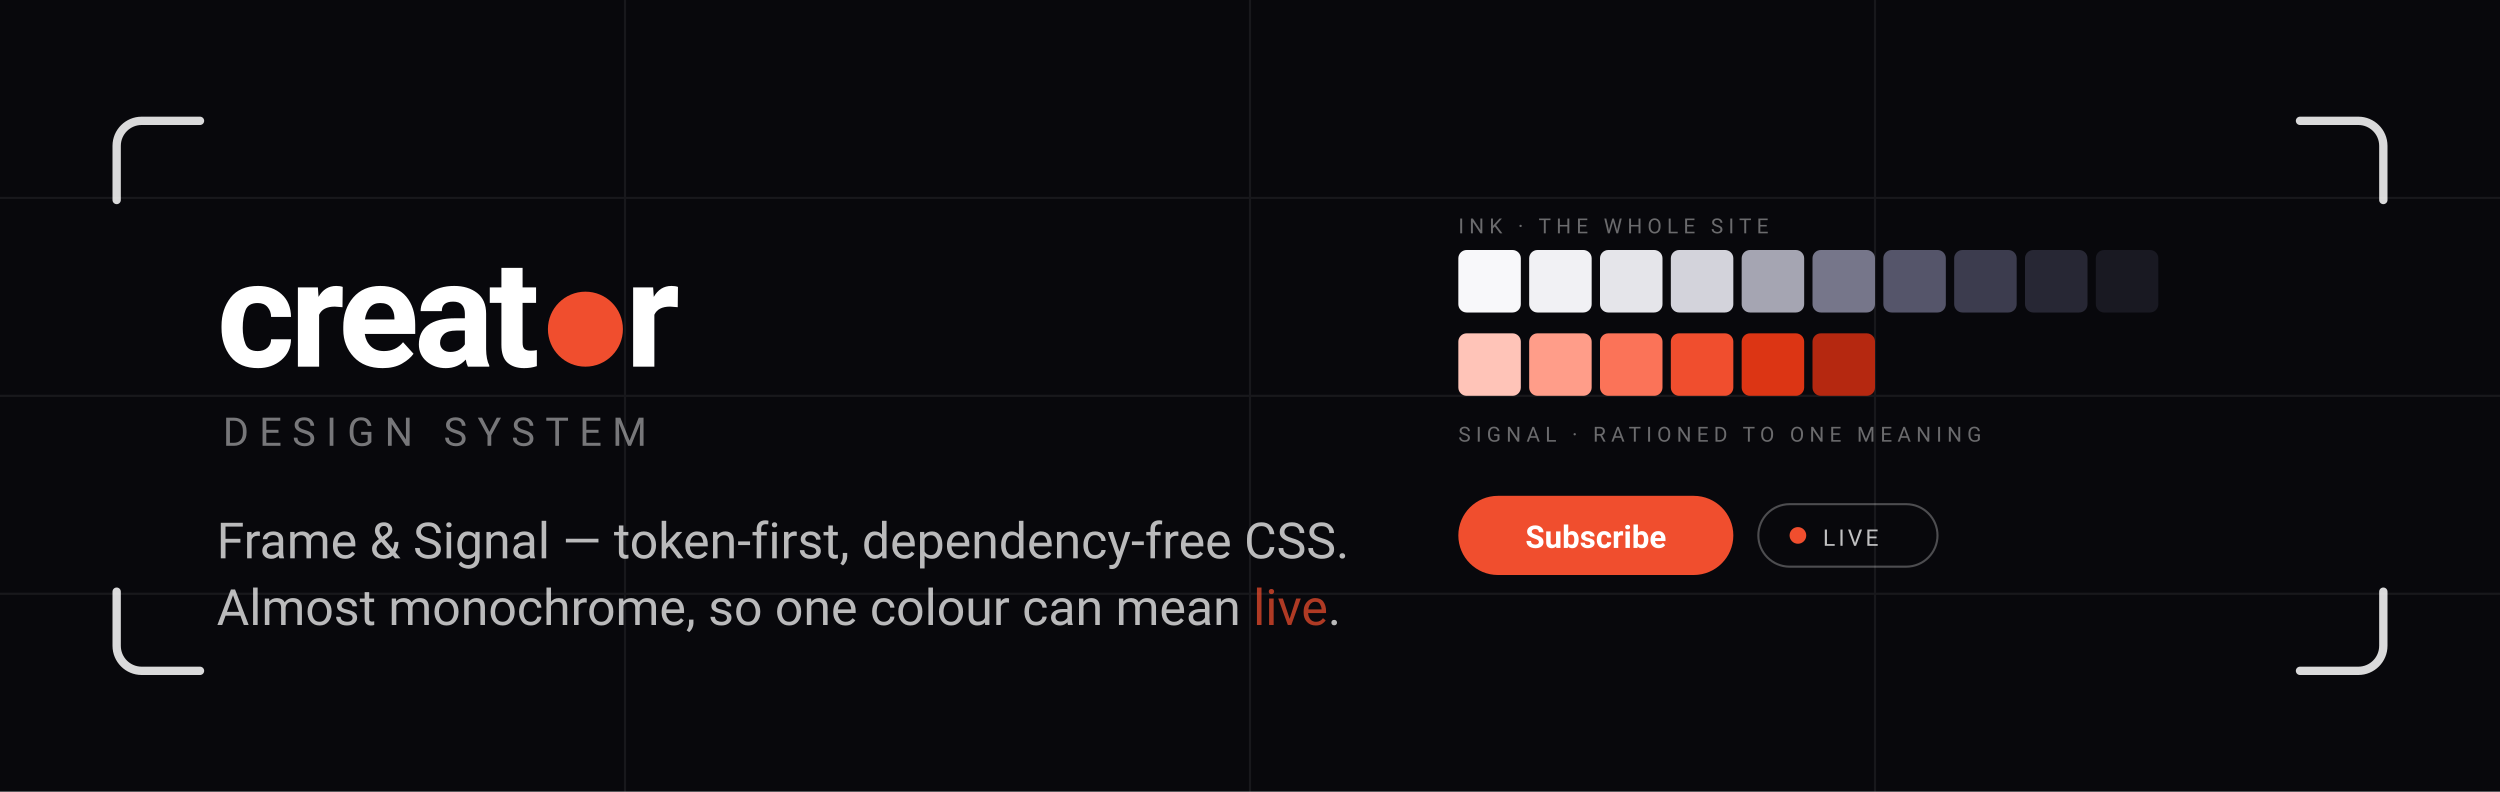
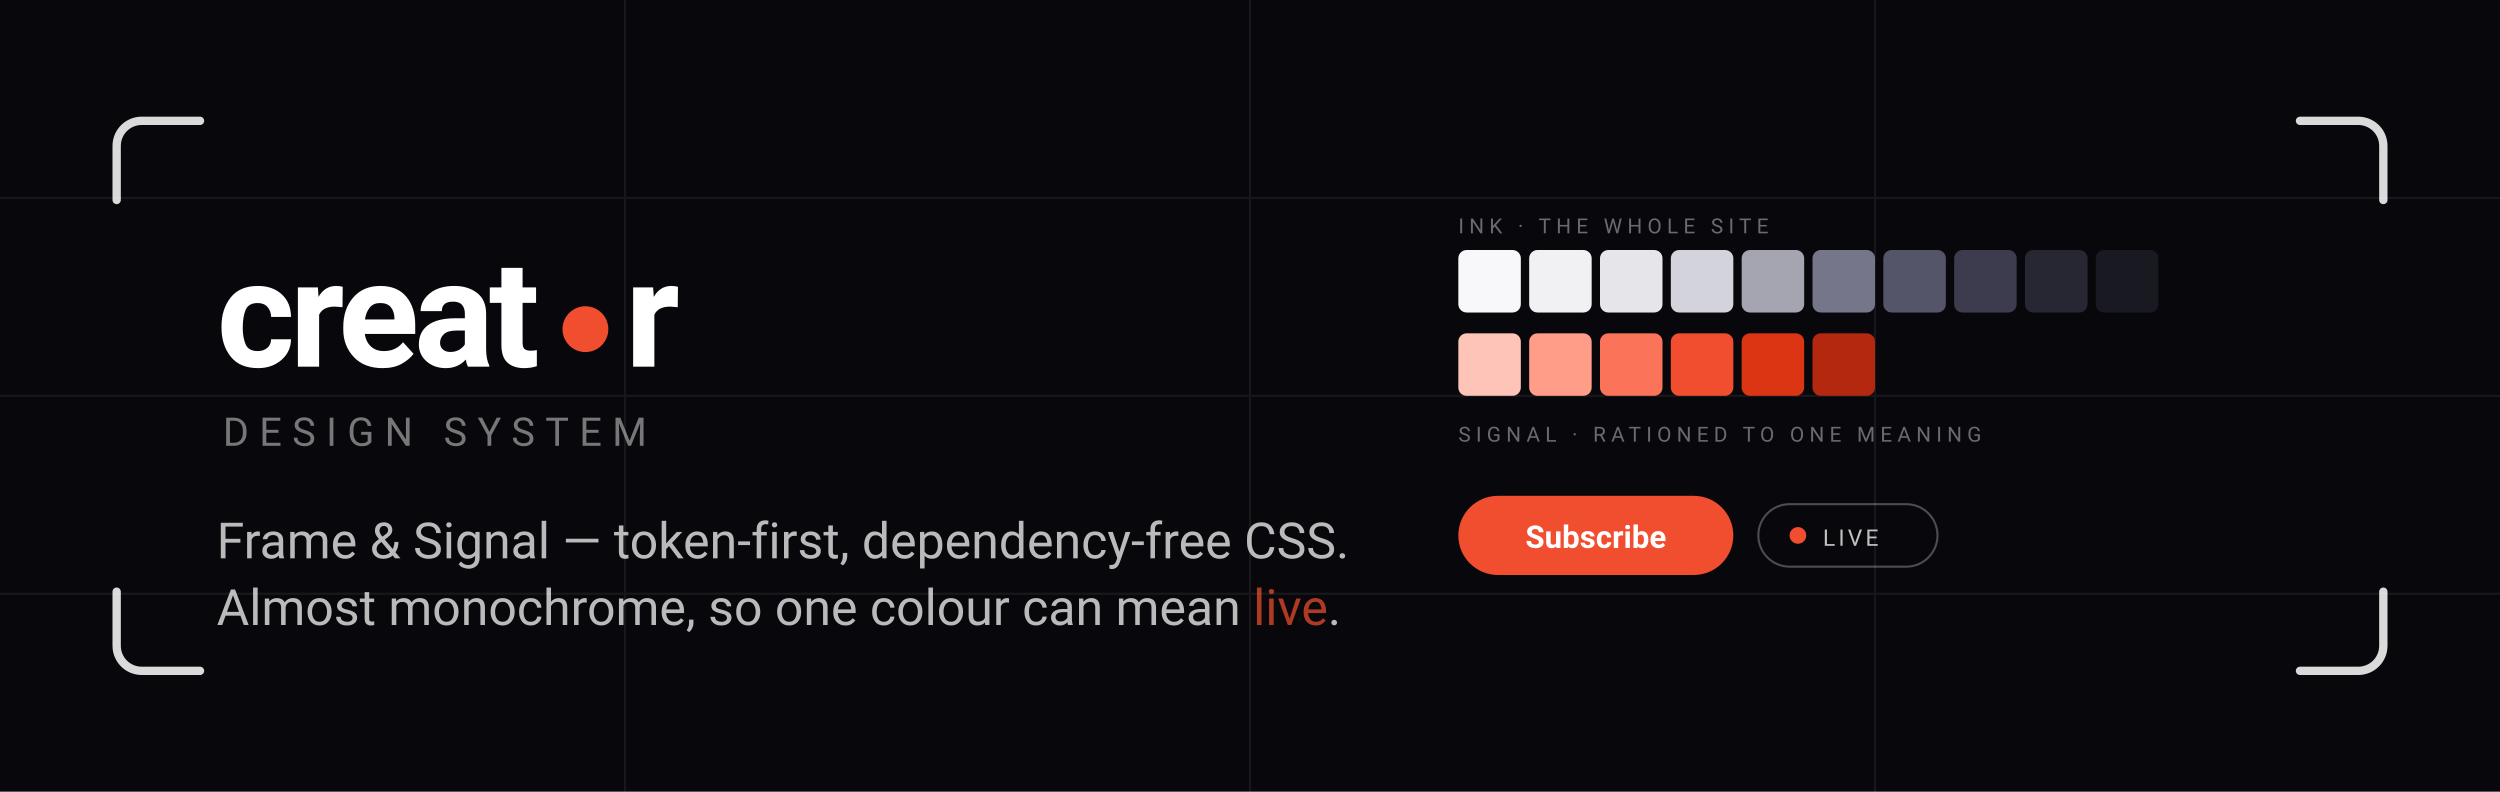
<svg xmlns="http://www.w3.org/2000/svg" width="1200" height="380" viewBox="0 0 1200 380" role="img">
  <style>
    .bg      { fill: #fff; }
    .surface { fill: #f8f8fa; }
    .hair    { stroke: #e5e5ea; fill: none; stroke-width: 1; }
    .hair2   { stroke: #f1f1f4; fill: none; stroke-width: 1; }
    .ink     { fill: #191922; }
    .sub     { fill: #76768a; }
    .faint   { fill: #a5a5b2; }
    .fill-surface { fill: #f8f8fa; }
    .fill-line    { fill: #e5e5ea; }
    .accent  { fill: #f04e2e; }
    .on-accent { fill: #fff; }
    text { font-family: system-ui,-apple-system,'Segoe UI',Roboto,sans-serif; }
    .mono { font-family: ui-monospace,SFMono-Regular,Menlo,Consolas,monospace; }
    .slate { font-family: ui-monospace,SFMono-Regular,Menlo,Consolas,monospace; letter-spacing: 2.5px; }
    @media (prefers-color-scheme: dark) {
      .bg      { fill: #08080c; }
      .surface { fill: #101017; }
      .hair    { stroke: #2a2a35; }
      .hair2   { stroke: #1c1c26; }
      .ink     { fill: #f8f8fa; }
      .sub     { fill: #a5a5b2; }
      .faint   { fill: #76768a; }
      .fill-surface { fill: #16161f; }
      .fill-line    { fill: #2a2a35; }
    }
  </style>
  <rect width="1200" height="380" class="bg" />
  <rect width="1200" height="380" fill="#08080c" />
  <g stroke="#ffffff" stroke-opacity="0.07" stroke-width="1">
    <path d="M0 95h1200M0 190h1200M0 285h1200M300 0v380M600 0v380M900 0v380" />
  </g>
  <g fill="none" stroke="#ffffff" stroke-opacity="0.85" stroke-width="4" stroke-linecap="round">
    <path d="M56 96V70a12 12 0 0 1 12-12h28M1144 96V70a12 12 0 0 0-12-12h-28M56 284v26a12 12 0 0 0 12 12h28M1144 284v26a12 12 0 0 1-12 12h-28" />
  </g>
  <text x="104" y="176" font-family="system-ui,-apple-system,'Segoe UI',Roboto,sans-serif" font-size="72" font-weight="700" fill="#fff" letter-spacing="-2.5">creat</text>
-   <circle cx="281" cy="158" r="18" fill="#f04e2e" />
+   <circle cx="281" cy="158" r="11" fill="#f04e2e" />
  <text x="300" y="176" font-family="system-ui,-apple-system,'Segoe UI',Roboto,sans-serif" font-size="72" font-weight="700" fill="#fff" letter-spacing="-2.5">r</text>
  <text x="107" y="214" font-family="ui-monospace,SFMono-Regular,Menlo,Consolas,monospace" font-size="19" fill="#ffffff" fill-opacity="0.45" letter-spacing="5">DESIGN SYSTEM</text>
  <text x="104" y="268" font-family="system-ui,-apple-system,'Segoe UI',Roboto,sans-serif" font-size="24" fill="#ffffff" fill-opacity="0.72">Frame &amp; Signal — token-first, dependency-free CSS.</text>
  <text x="104" y="300" font-family="system-ui,-apple-system,'Segoe UI',Roboto,sans-serif" font-size="24" fill="#ffffff" fill-opacity="0.72">Almost monochrome, so one colour can mean <tspan fill="#f04e2e">live</tspan>.</text>
  <rect x="700" y="120" width="30" height="30" rx="4" fill="#f8f8fa" />
  <rect x="734" y="120" width="30" height="30" rx="4" fill="#f1f1f4" />
  <rect x="768" y="120" width="30" height="30" rx="4" fill="#e5e5ea" />
  <rect x="802" y="120" width="30" height="30" rx="4" fill="#d3d3db" />
  <rect x="836" y="120" width="30" height="30" rx="4" fill="#a5a5b2" />
  <rect x="870" y="120" width="30" height="30" rx="4" fill="#76768a" />
  <rect x="904" y="120" width="30" height="30" rx="4" fill="#55556a" />
  <rect x="938" y="120" width="30" height="30" rx="4" fill="#3c3c4e" />
  <rect x="972" y="120" width="30" height="30" rx="4" fill="#272734" />
  <rect x="1006" y="120" width="30" height="30" rx="4" fill="#191922" />
  <rect x="700" y="160" width="30" height="30" rx="4" fill="#ffc4b8" />
  <rect x="734" y="160" width="30" height="30" rx="4" fill="#ff9d89" />
  <rect x="768" y="160" width="30" height="30" rx="4" fill="#fb7358" />
  <rect x="802" y="160" width="30" height="30" rx="4" fill="#f04e2e" />
  <rect x="836" y="160" width="30" height="30" rx="4" fill="#dc3514" />
  <rect x="870" y="160" width="30" height="30" rx="4" fill="#b52810" />
  <text x="700" y="112" font-family="ui-monospace,SFMono-Regular,Menlo,Consolas,monospace" font-size="10" fill="#ffffff" fill-opacity="0.4" letter-spacing="2.5">INK · THE WHOLE SITE</text>
  <text x="700" y="212" font-family="ui-monospace,SFMono-Regular,Menlo,Consolas,monospace" font-size="10" fill="#ffffff" fill-opacity="0.4" letter-spacing="2.5">SIGNAL · RATIONED TO ONE MEANING</text>
  <rect x="700" y="238" width="132" height="38" rx="19" fill="#f04e2e" />
  <text x="766" y="263" font-family="system-ui,-apple-system,'Segoe UI',Roboto,sans-serif" font-size="15" font-weight="600" fill="#fff" text-anchor="middle">Subscribe</text>
  <rect x="844" y="242" width="86" height="30" rx="15" fill="none" stroke="#ffffff" stroke-opacity="0.28" />
  <circle cx="863" cy="257" r="4" fill="#f04e2e" />
  <text x="875" y="262" font-family="ui-monospace,SFMono-Regular,Menlo,Consolas,monospace" font-size="11" fill="#ffffff" fill-opacity="0.75" letter-spacing="1.5">LIVE</text>
</svg>
